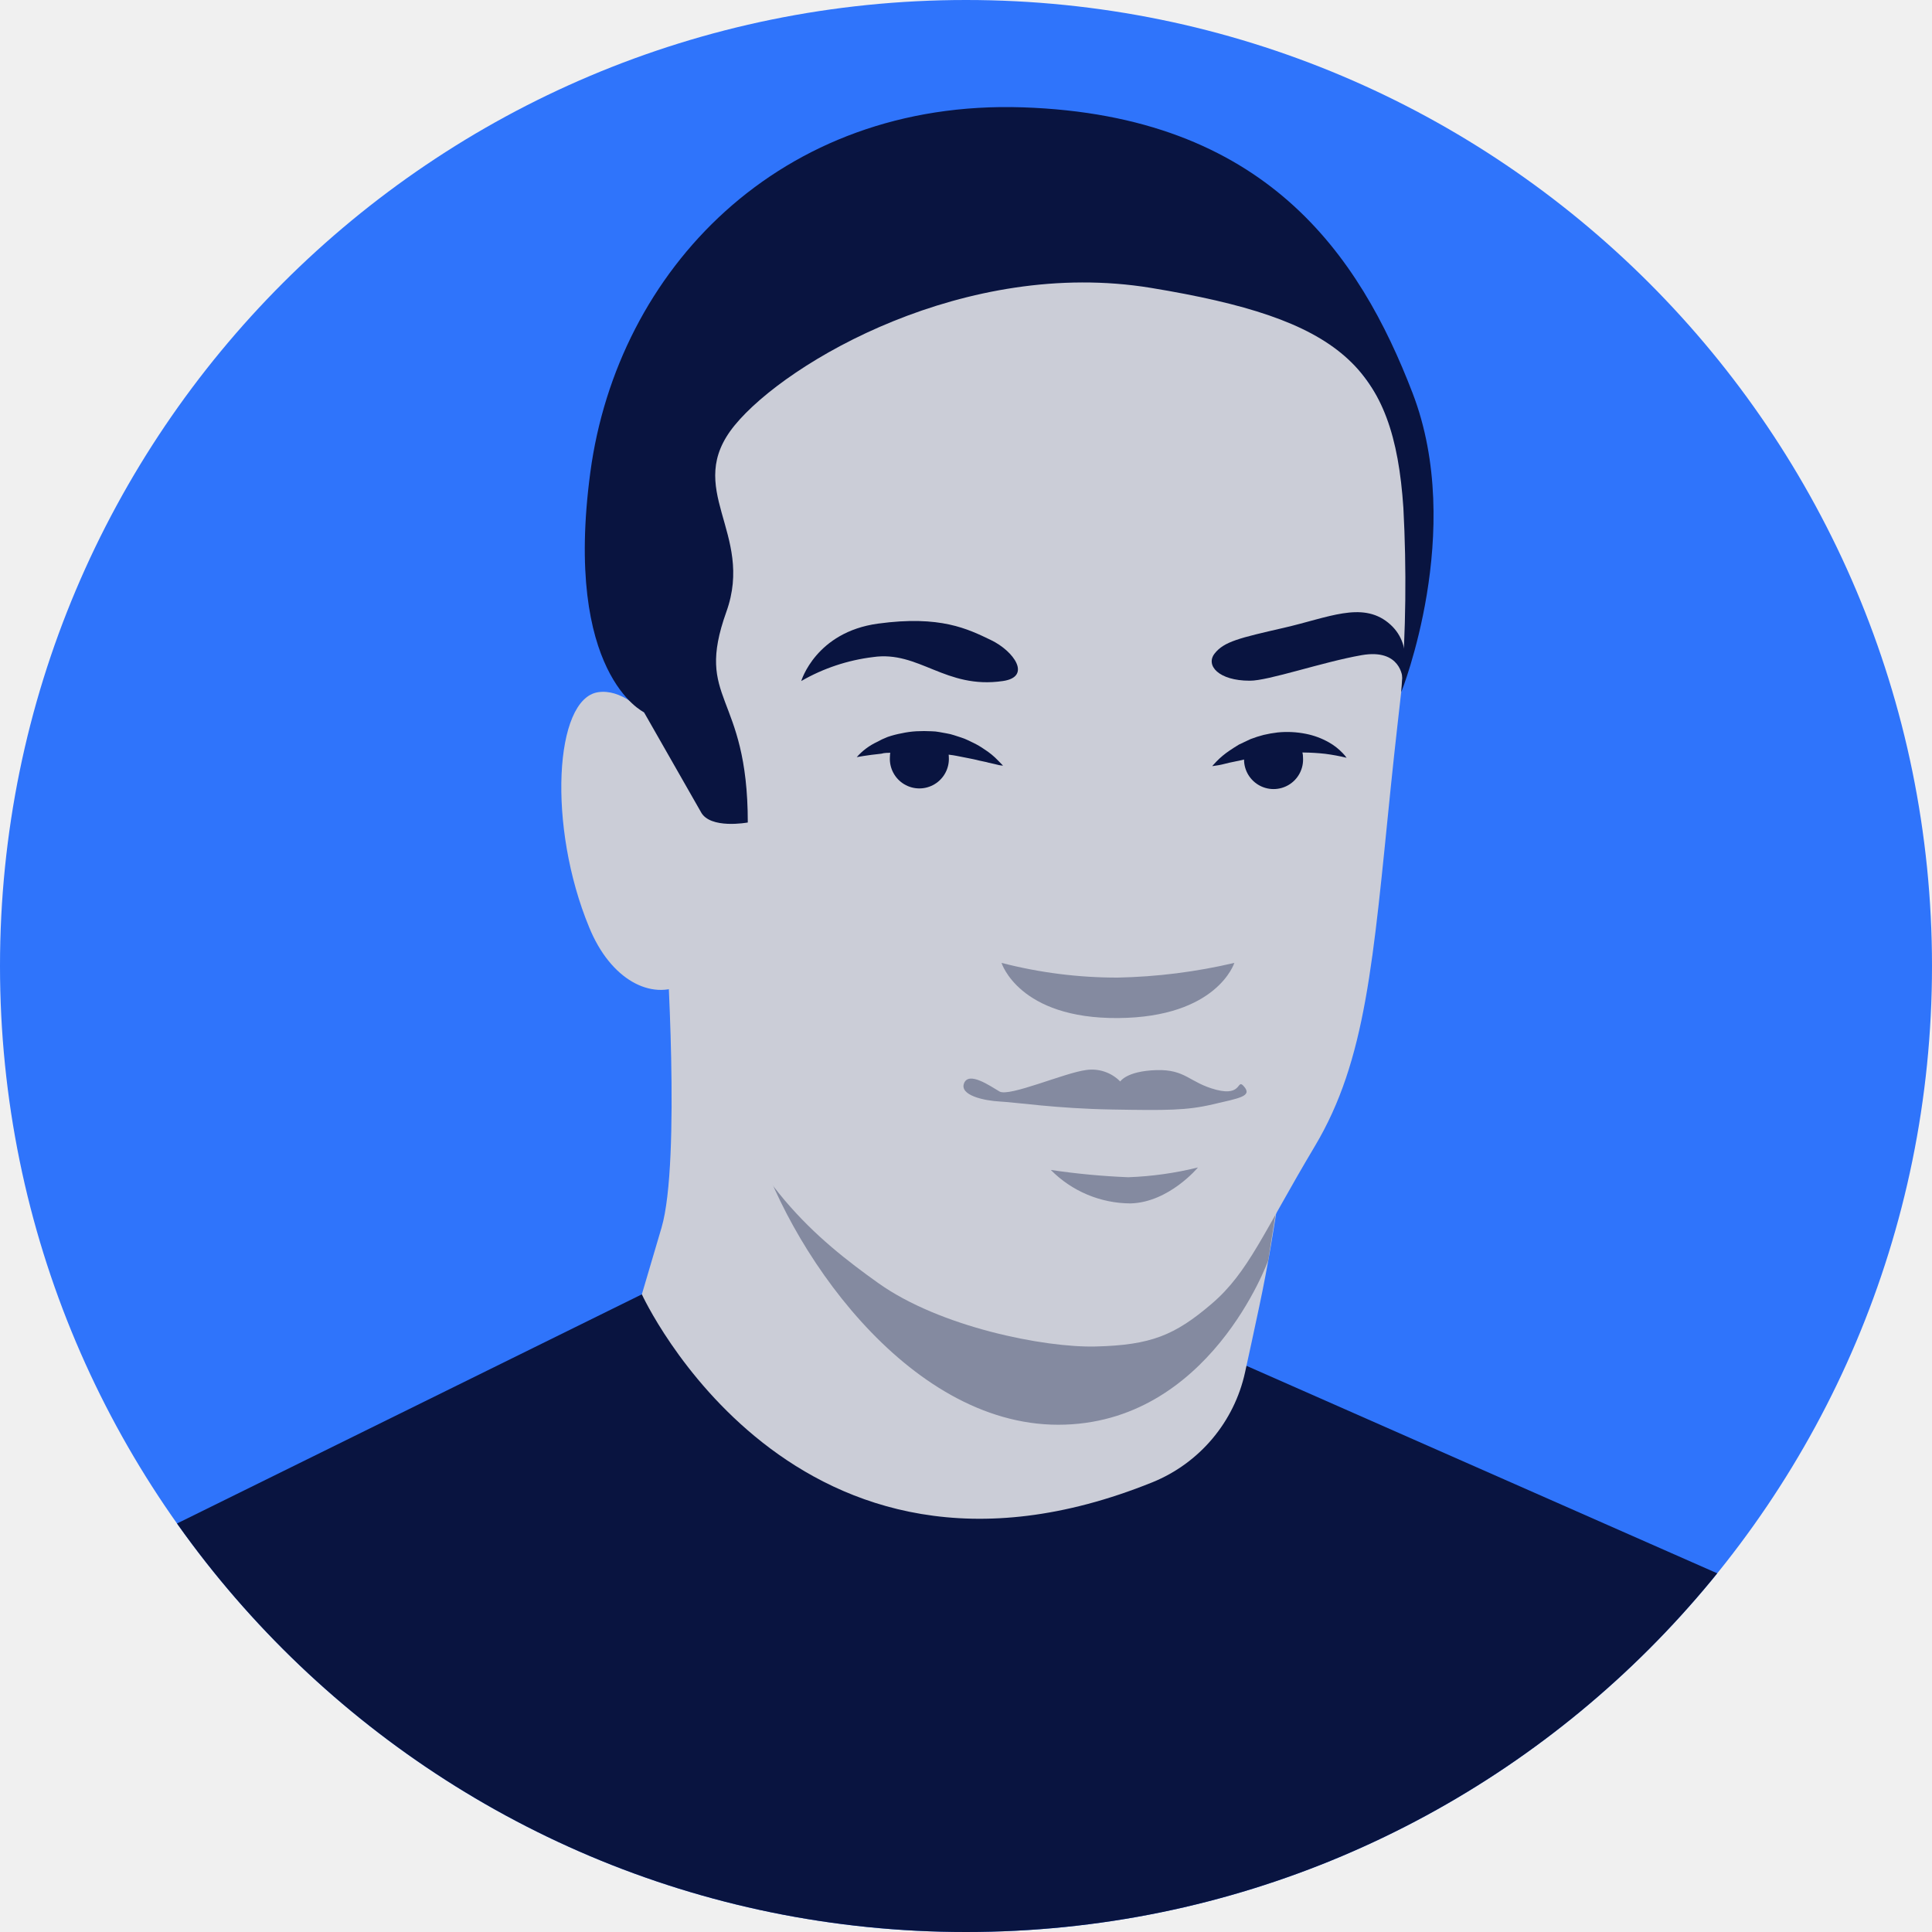
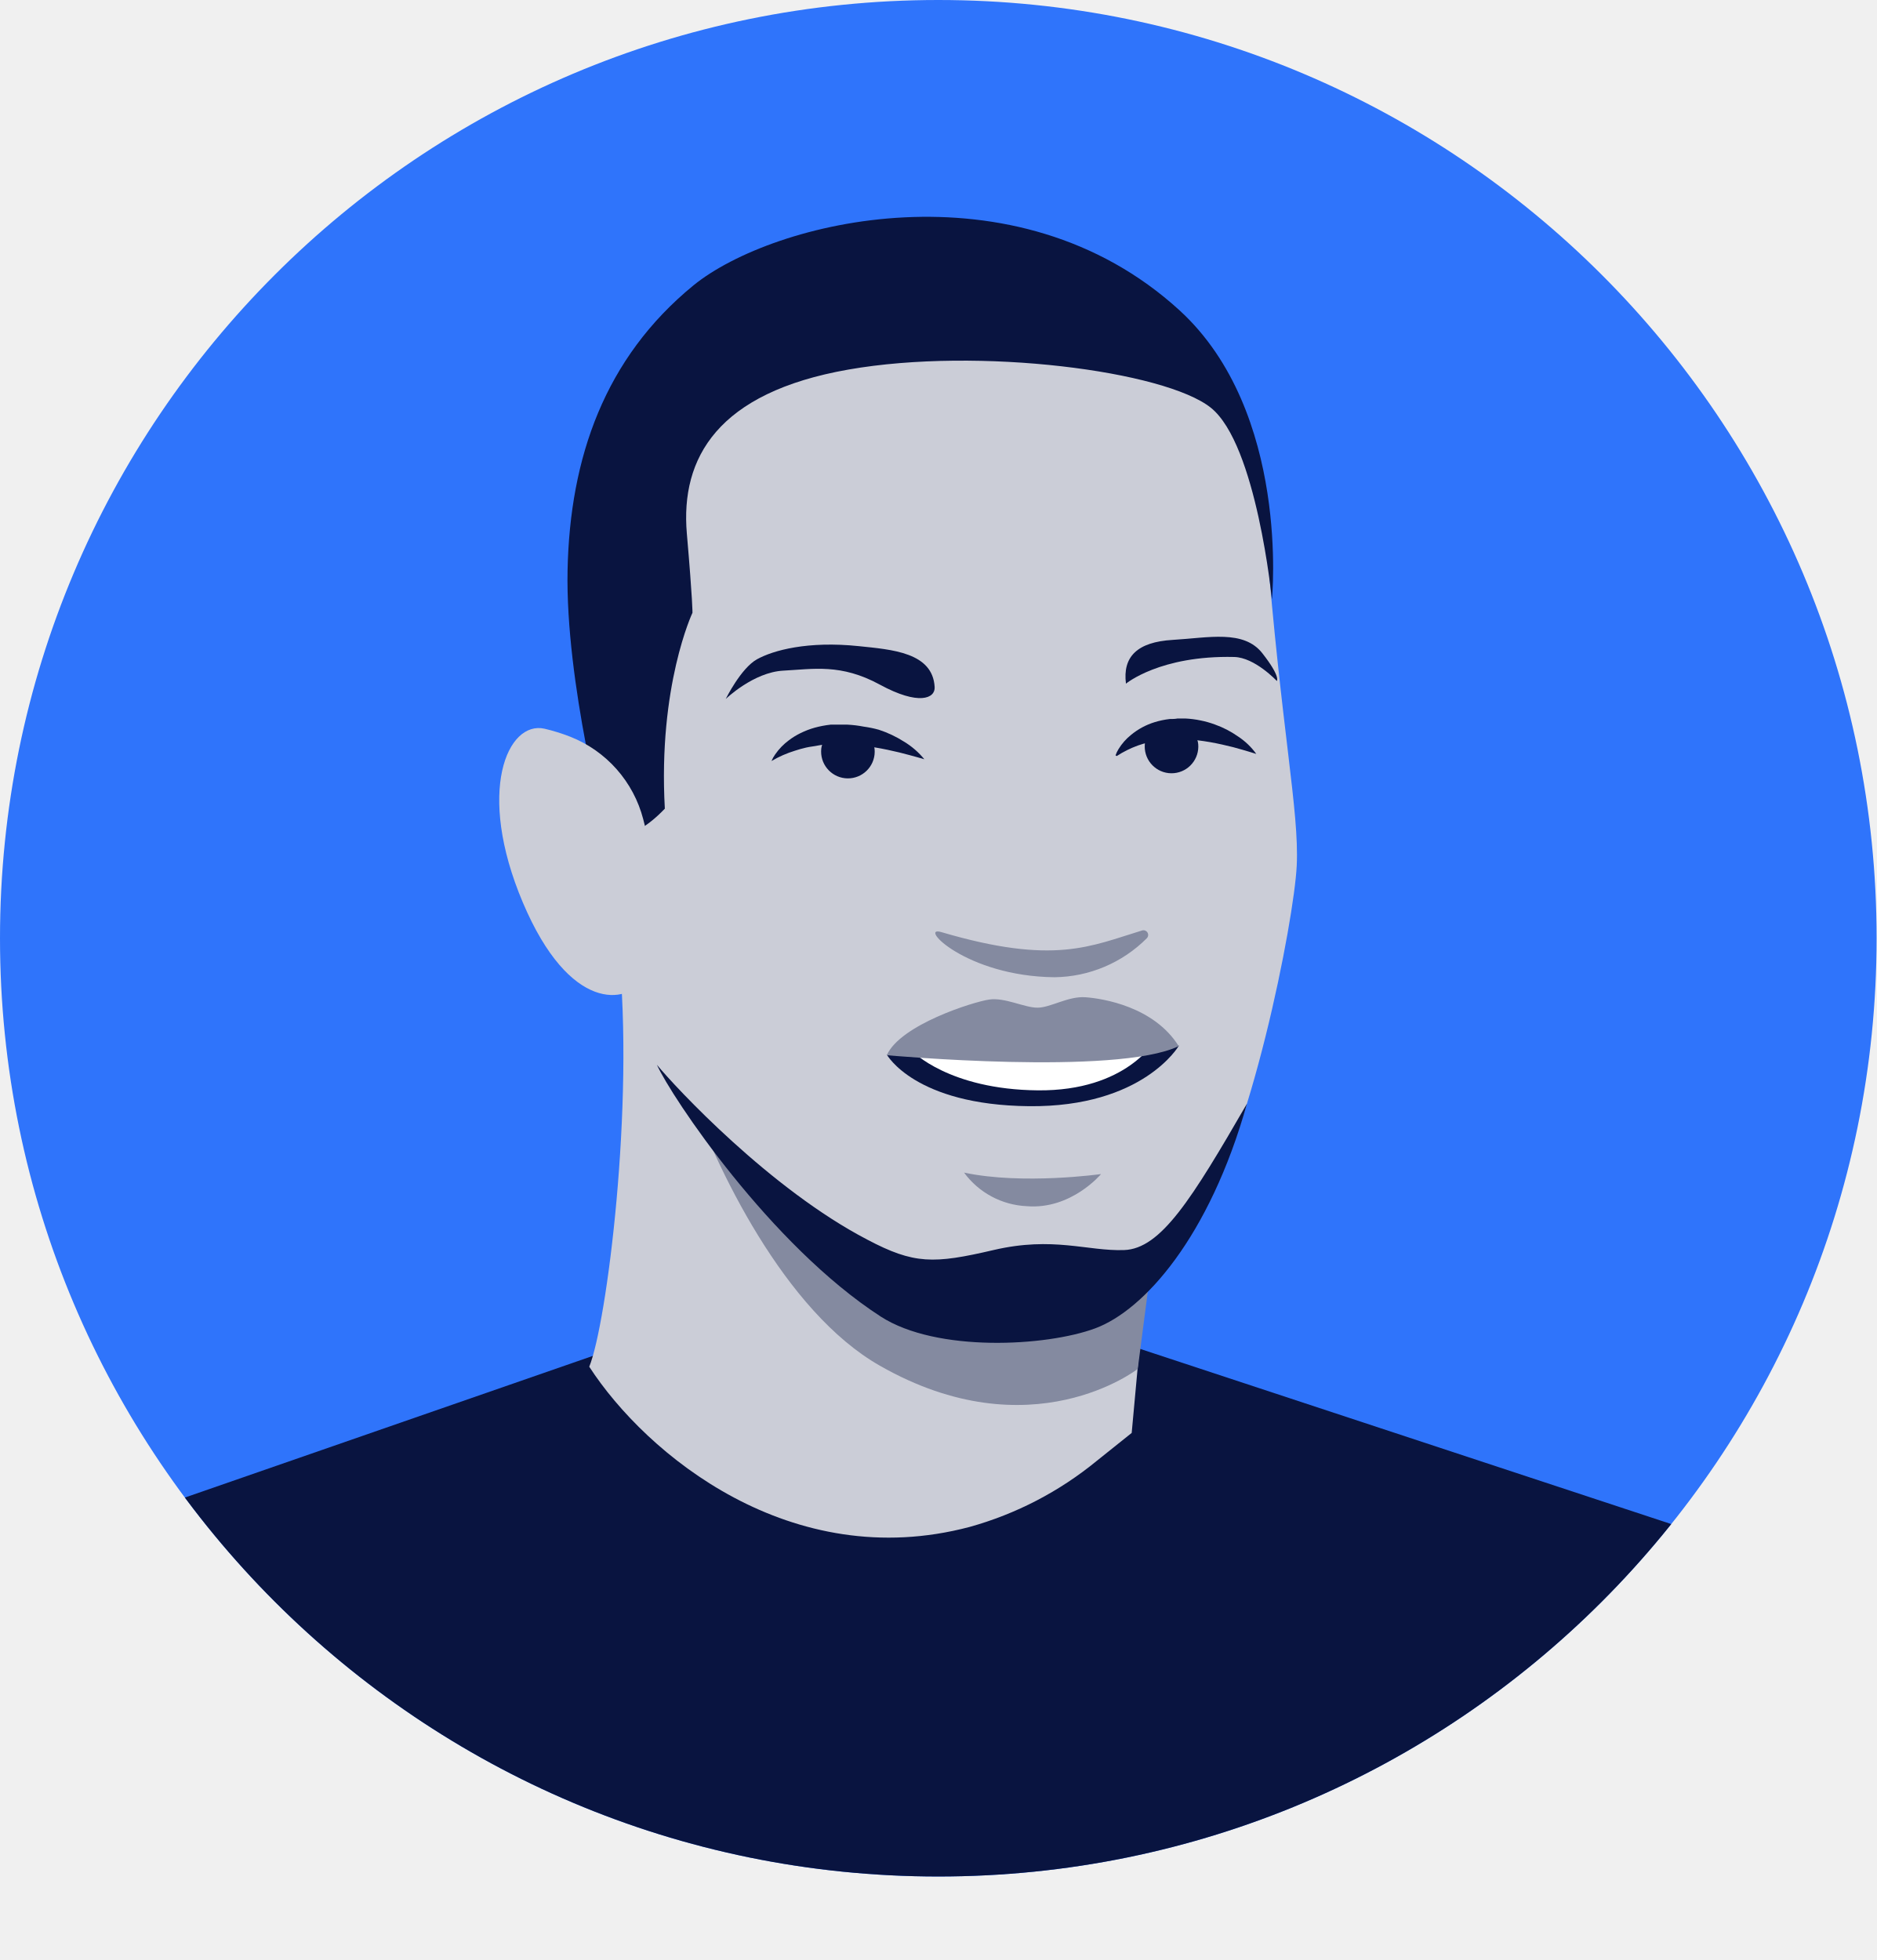
- <svg xmlns="http://www.w3.org/2000/svg" id="illustrations" viewBox="0 0 180 180">
+ <svg xmlns="http://www.w3.org/2000/svg" viewBox="0 0 180 188.01">
  <defs>
-     <style>.cls-1{fill:none;}.cls-2{clip-path:url(#clip-path);}.cls-3{fill:#2f74fb;}.cls-4{fill:#091440;}.cls-5{fill:#cbcdd7;}.cls-6{fill:#848aa0;}</style>
+     <style>.cls-1{fill:none;}.cls-2{clip-path:url(#clip-path);}.cls-3{fill:#2f74fb;}.cls-4{fill:#091440;}.cls-5{fill:#cbcdd7;}.cls-6{fill:#848aa0;}.cls-7{fill:#fff;}</style>
    <clipPath id="clip-path">
      <circle id="_Clipping_Path_" data-name="&lt;Clipping Path&gt;" class="cls-1" cx="90" cy="90" r="90" />
    </clipPath>
  </defs>
-   <g id="_Clip_Group_" data-name="&lt;Clip Group&gt;">
-     <g class="cls-2">
-       <circle id="_Path_" data-name="&lt;Path&gt;" class="cls-3" cx="90" cy="90" r="90" />
-       <polygon id="_Path_2" data-name="&lt;Path&gt;" class="cls-4" points="59.8 120.59 8.46 145.9 4.45 189.24 178.62 189.24 164.57 148.6 104.58 122.16 59.8 120.59" />
-       <g id="_Group_" data-name="&lt;Group&gt;">
-         <path id="_Path_3" data-name="&lt;Path&gt;" class="cls-5" d="M62.06,87.48s1.4,20.71-.43,26.91l-1.83,6.2s14.15,31,47.57,17.51A14.37,14.37,0,0,0,116,127.85c.39-1.76.83-3.81,1.32-6.12,1.67-7.83,2.48-15.38,2.48-15.38V99.66Z" />
-         <path id="_Path_4" data-name="&lt;Path&gt;" class="cls-6" d="M70.2,105.46c3,10.72,14.29,27.28,28.39,27.28s19.57-15.32,19.57-15.32L119.8,107Z" />
-         <path id="_Path_5" data-name="&lt;Path&gt;" class="cls-5" d="M102.08,125.45c-4.77.12-14.5-1.81-20.24-5.9s-12.19-9.43-15.88-21-2.7-9.83-3.85-20.93-8.68-33.29,6.5-48.85,31.51-13.65,38.91-8.67S126,30.52,129.58,39.44s1.66,17.56,0,33.85-2.29,25.47-7.08,33.5-6.17,11.74-9.61,14.68S107.23,125.32,102.08,125.45Z" />
-         <path id="_Path_6" data-name="&lt;Path&gt;" class="cls-5" d="M63.64,71.34s-3.83-7.45-7.91-6.85S51,77,54.89,86.39c2,4.92,5.81,6.85,8.75,5.33S66.88,75.9,63.64,71.34Z" />
-         <g id="_Group_2" data-name="&lt;Group&gt;">
+   <g id="Layer_2" data-name="Layer 2">
+     <g id="Grid">
+       <g id="_Clip_Group_" data-name="&lt;Clip Group&gt;">
+         <g class="cls-2">
+           <circle id="_Path_" data-name="&lt;Path&gt;" class="cls-3" cx="90" cy="90" r="90" />
+           <polygon id="_Path_2" data-name="&lt;Path&gt;" class="cls-4" points="67.64 126.32 12.61 145.43 8.67 188.01 179.81 188.01 166.02 148.08 106.63 128.49 67.64 126.32" />
+           <path id="_Path_3" data-name="&lt;Path&gt;" class="cls-5" d="M59.33,91.19c1.55,14.74-1.13,35.81-2.81,39.91C62,139.55,75.9,151,93,146.47a33.27,33.27,0,0,0,12.2-6.34l3.35-2.68,3.69-40.23Z" />
+           <path id="_Path_4" data-name="&lt;Path&gt;" class="cls-6" d="M65.84,104c2.8,8,9.42,21.81,18.55,27,14.52,8.3,24.74.31,24.74.31l2-15.36Z" />
+           <g id="_Group_" data-name="&lt;Group&gt;">
+             <path id="_Path_5" data-name="&lt;Path&gt;" class="cls-5" d="M99.21,128c-8.18.38-17.22-2.81-25.16-11.6S61,101.73,58.79,90s-1.47-27.62,0-37.88A26.65,26.65,0,0,1,85.66,29.77c16.12,0,34.33,3.42,35.79,21.87s3.18,26.14,2.93,31.39-4.45,26.87-9.83,34.69S107.15,127.62,99.21,128Z" />
+             <path id="_Path_6" data-name="&lt;Path&gt;" class="cls-4" d="M119.61,105.86c-5.3,9.17-8.26,13.93-11.79,14.05s-6.79-1.34-12.53,0-7.61,1.37-12.1-1c-9.32-4.85-18.39-14.6-20.18-16.77,1.39,3.08,10.88,17.3,21.47,24.15,5.36,3.46,15.88,2.87,20.57,1.13S116,118.67,119.61,105.86Z" />
+           </g>
+           <g id="_Group_2" data-name="&lt;Group&gt;">
+             <path id="_Path_7" data-name="&lt;Path&gt;" class="cls-4" d="M85.06,101.16s2.67,4.84,13.64,4.95,14.38-5.81,14.38-5.81Z" />
+             <path id="_Path_8" data-name="&lt;Path&gt;" class="cls-7" d="M87.5,100.83s3.5,3.68,12.05,3.76,11.27-4.84,11.27-4.84Z" />
+             <path id="_Path_9" data-name="&lt;Path&gt;" class="cls-6" d="M85.06,101.22s22,2,28-.87c-2.37-3.79-7.27-4.57-8.94-4.69s-3.35,1-4.61,1-3.11-1-4.63-.78S86.35,98.3,85.06,101.22Z" />
+           </g>
+           <path id="_Path_10" data-name="&lt;Path&gt;" class="cls-6" d="M92.47,112.48a7.9,7.9,0,0,0,6,3.22c4.28.36,7.14-3.08,7.14-3.08S98.11,113.68,92.47,112.48Z" />
+           <path id="_Path_11" data-name="&lt;Path&gt;" class="cls-6" d="M90.29,89.41c-2.28-.67,2.33,4.24,10.86,4.33A12.72,12.72,0,0,0,110,90a.45.45,0,0,0-.44-.75C104.61,90.75,101.15,92.61,90.29,89.41Z" />
          <g id="_Group_3" data-name="&lt;Group&gt;">
-             <path id="_Path_7" data-name="&lt;Path&gt;" class="cls-4" d="M79.82,70.54a5.81,5.81,0,0,1,1.88-1.41,7.88,7.88,0,0,1,1-.47A9,9,0,0,1,84,68.32a8.69,8.69,0,0,1,1.37-.19,13.64,13.64,0,0,1,1.43,0c.48,0,.95.13,1.41.2s.9.25,1.33.38.8.34,1.17.51a7.32,7.32,0,0,1,1,.59A6.76,6.76,0,0,1,93,70.87l.45.46s-.24,0-.64-.11l-.7-.16c-.25-.08-.56-.12-.88-.2s-.66-.16-1-.22-.74-.14-1.12-.22-.79-.11-1.2-.17-.81-.1-1.23-.12-.82-.07-1.23-.06h-1.2c-.39,0-.77.05-1.14.06s-.71,0-1,.09C80.75,70.36,79.82,70.54,79.82,70.54Z" />
+             <g id="_Group_4" data-name="&lt;Group&gt;">
+               <path id="_Path_12" data-name="&lt;Path&gt;" class="cls-4" d="M74,73a3.2,3.2,0,0,1,.35-.63A5.77,5.77,0,0,1,75.68,71a6.78,6.78,0,0,1,1.11-.68,7.93,7.93,0,0,1,1.36-.52,10,10,0,0,1,1.53-.29c.26,0,.53,0,.8,0h.79a10.86,10.86,0,0,1,1.57.19A11.05,11.05,0,0,1,84.3,70a10.64,10.64,0,0,1,2.41,1.14,7.49,7.49,0,0,1,1.95,1.69h0s-1-.3-2.39-.65c-.71-.17-1.52-.35-2.38-.49-.43-.08-.88-.12-1.33-.18s-.85-.09-1.36-.1l-.37,0h-1c-.44,0-.88,0-1.3.09s-.82.12-1.21.21-.74.19-1.07.3A10.41,10.41,0,0,0,74,73Z" />
+             </g>
+             <path id="_Path_13" data-name="&lt;Path&gt;" class="cls-4" d="M78.76,72.07c0-1.42,1.17-1.68,2.59-1.67s2.57.3,2.55,1.72a2.57,2.57,0,1,1-5.14-.05Z" />
          </g>
-           <path id="_Path_8" data-name="&lt;Path&gt;" class="cls-4" d="M88.4,70.54c0-1.52-1.23-1.45-2.74-1.45s-2.75-.07-2.75,1.45a2.75,2.75,0,1,0,5.49,0Z" />
+           <g id="_Group_5" data-name="&lt;Group&gt;">
+             <g id="_Group_6" data-name="&lt;Group&gt;">
+               <path id="_Path_14" data-name="&lt;Path&gt;" class="cls-4" d="M107,72.46a3,3,0,0,1,.29-.61,5.25,5.25,0,0,1,1.19-1.35,6.58,6.58,0,0,1,2.28-1.23,8.06,8.06,0,0,1,1.44-.3c.25,0,.5,0,.75-.05h.74a9.41,9.41,0,0,1,1.48.19,9.1,9.1,0,0,1,1.37.39,9.28,9.28,0,0,1,2.22,1.15,6.66,6.66,0,0,1,1.74,1.67h0s-.93-.3-2.22-.65c-.65-.16-1.4-.34-2.2-.48-.4-.07-.81-.13-1.22-.18s-.76-.09-1.25-.1l-.34,0H113c-.21,0-.41,0-.61,0q-.61,0-1.19.1a11,11,0,0,0-2.08.51,10,10,0,0,0-2,1Z" />
+             </g>
+             <path id="_Path_15" data-name="&lt;Path&gt;" class="cls-4" d="M109.8,71.58c0-1.42,1.17-1.68,2.59-1.67s2.57.3,2.55,1.72a2.57,2.57,0,0,1-5.14-.05Z" />
+           </g>
+           <path id="_Path_16" data-name="&lt;Path&gt;" class="cls-4" d="M89.65,65.9c-.19-3.32-4.1-3.59-7.28-3.92-4.89-.51-8.21.4-9.76,1.26s-3,3.81-3,3.81,2.65-2.57,5.53-2.72,5.52-.69,9.25,1.34S89.72,67,89.65,65.9Z" />
+           <path id="_Path_17" data-name="&lt;Path&gt;" class="cls-4" d="M108,65.58c-.33-2.57,1.06-4,4.49-4.2s6.8-1,8.59,1.28,1.39,2.66,1.39,2.66-2.11-2.26-4.09-2.3C111.27,62.85,108,65.58,108,65.58Z" />
+           <path id="_Path_18" data-name="&lt;Path&gt;" class="cls-4" d="M58.11,80s-3.89-14.51-3.67-25.3S58,34.34,66.52,27.37c7.61-6.19,30.86-12,46.62,2.4C123.81,39.54,122,57.51,122,57.51s-1.46-14.88-5.86-18.4-22.21-5.86-34.76-3.66-16.12,8.47-15.5,15.72c.57,6.59.54,7.61.54,7.61s-3.31,7-2.65,18.79C60.21,81.29,58.11,80,58.11,80Z" />
+           <path id="_Path_19" data-name="&lt;Path&gt;" class="cls-5" d="M61.7,78.59a11.65,11.65,0,0,0-7-7.92,18.09,18.09,0,0,0-2.47-.77c-3.54-.8-6.6,6-2.08,16.67S60.21,96.23,61.62,94C63.69,90.78,63.25,84.45,61.7,78.59Z" />
        </g>
-         <path id="_Path_9" data-name="&lt;Path&gt;" class="cls-4" d="M93.44,63.45c-5.37.79-7.81-2.86-12.11-2.23a17.66,17.66,0,0,0-6.68,2.23S76,58.89,81.81,58.1s8.36.5,10.51,1.53S96.14,63.06,93.44,63.45Z" />
-         <g id="_Group_4" data-name="&lt;Group&gt;">
-           <g id="_Group_5" data-name="&lt;Group&gt;">
-             <path id="_Path_10" data-name="&lt;Path&gt;" class="cls-4" d="M125.46,70.6a18.56,18.56,0,0,0-2-.37,19.71,19.71,0,0,0-2-.12c-.35,0-.72,0-1.09,0l-1.13.09c-.37.05-.75.08-1.13.14s-.74.11-1.1.19-.7.15-1,.21-.65.16-1,.22c-.6.11-1.1.27-1.47.33s-.6.09-.6.09.14-.17.4-.44a7.65,7.65,0,0,1,1.2-1c.27-.18.57-.38.89-.57l1.08-.51a10.88,10.88,0,0,1,1.22-.39,11.2,11.2,0,0,1,1.31-.23,8.85,8.85,0,0,1,2.63.13,7.14,7.14,0,0,1,2.15.8,5.53,5.53,0,0,1,1.28,1A3.69,3.69,0,0,1,125.46,70.6Z" />
-           </g>
-           <path id="_Path_11" data-name="&lt;Path&gt;" class="cls-4" d="M115.91,70.6c0-1.52,1.23-1.45,2.74-1.45s2.75-.07,2.75,1.45a2.75,2.75,0,1,1-5.49,0Z" />
-           <path id="_Path_12" data-name="&lt;Path&gt;" class="cls-4" d="M116.43,63.42c-2.9,0-4.14-1.43-3.26-2.54s2.31-1.44,6.45-2.39,7.24-2.47,9.71-.48,1.33,5.14,1.33,5.14-.14-2.75-3.8-2.11S118.15,63.44,116.43,63.42Z" />
-         </g>
-         <path id="_Path_13" data-name="&lt;Path&gt;" class="cls-6" d="M93.31,89.71s1.61,5.21,10.86,5.14S115,89.71,115,89.71a52.08,52.08,0,0,1-10.87,1.37A43,43,0,0,1,93.31,89.71Z" />
-         <path id="_Path_14" data-name="&lt;Path&gt;" class="cls-6" d="M89.82,100.92c-.44,1.12,1.83,1.63,3.38,1.71s5.22.65,10.36.74,7,.09,9.43-.48,3.68-.74,2.94-1.63-.1.93-2.62.27-2.82-1.92-5.59-1.83-3.35,1.06-3.35,1.06a3.7,3.7,0,0,0-3.17-1.07c-2,.25-7.18,2.53-8.08,2S90.27,99.8,89.82,100.92Z" />
-         <path id="_Path_15" data-name="&lt;Path&gt;" class="cls-6" d="M97.9,109a10.5,10.5,0,0,0,7.43,3.12c3.59-.1,6.28-3.35,6.28-3.35a31.87,31.87,0,0,1-6.49.91A66.89,66.89,0,0,1,97.9,109Z" />
-         <path id="_Path_16" data-name="&lt;Path&gt;" class="cls-4" d="M65.29,75.63c.84,1.66,4.38,1,4.38,1,0-12.2-5-11.23-2-19.62,2.66-7.39-4.09-11.46.79-17.4S90,24,107.22,26.82c17.68,2.91,22.64,7.22,23.53,20.5a133.14,133.14,0,0,1-.2,17.17s6-15,1.06-27.86S117.92,10.75,95.28,10,57.52,25.19,55,44s5,22.36,5,22.36Z" />
      </g>
    </g>
  </g>
</svg>
